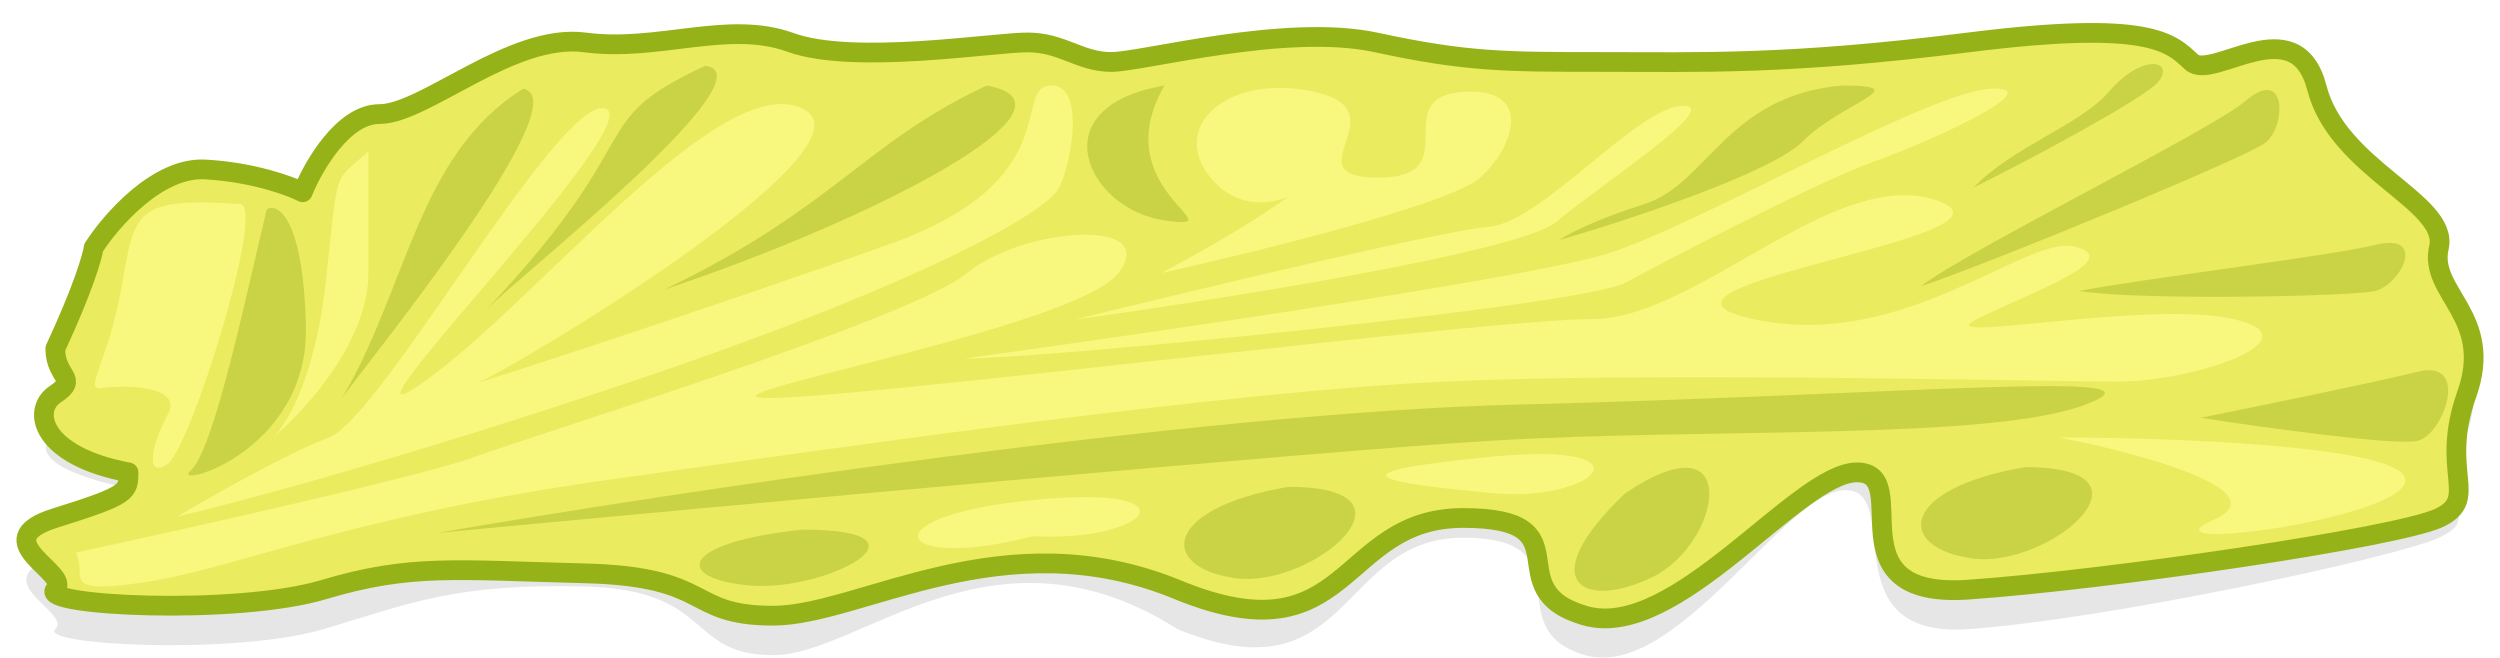
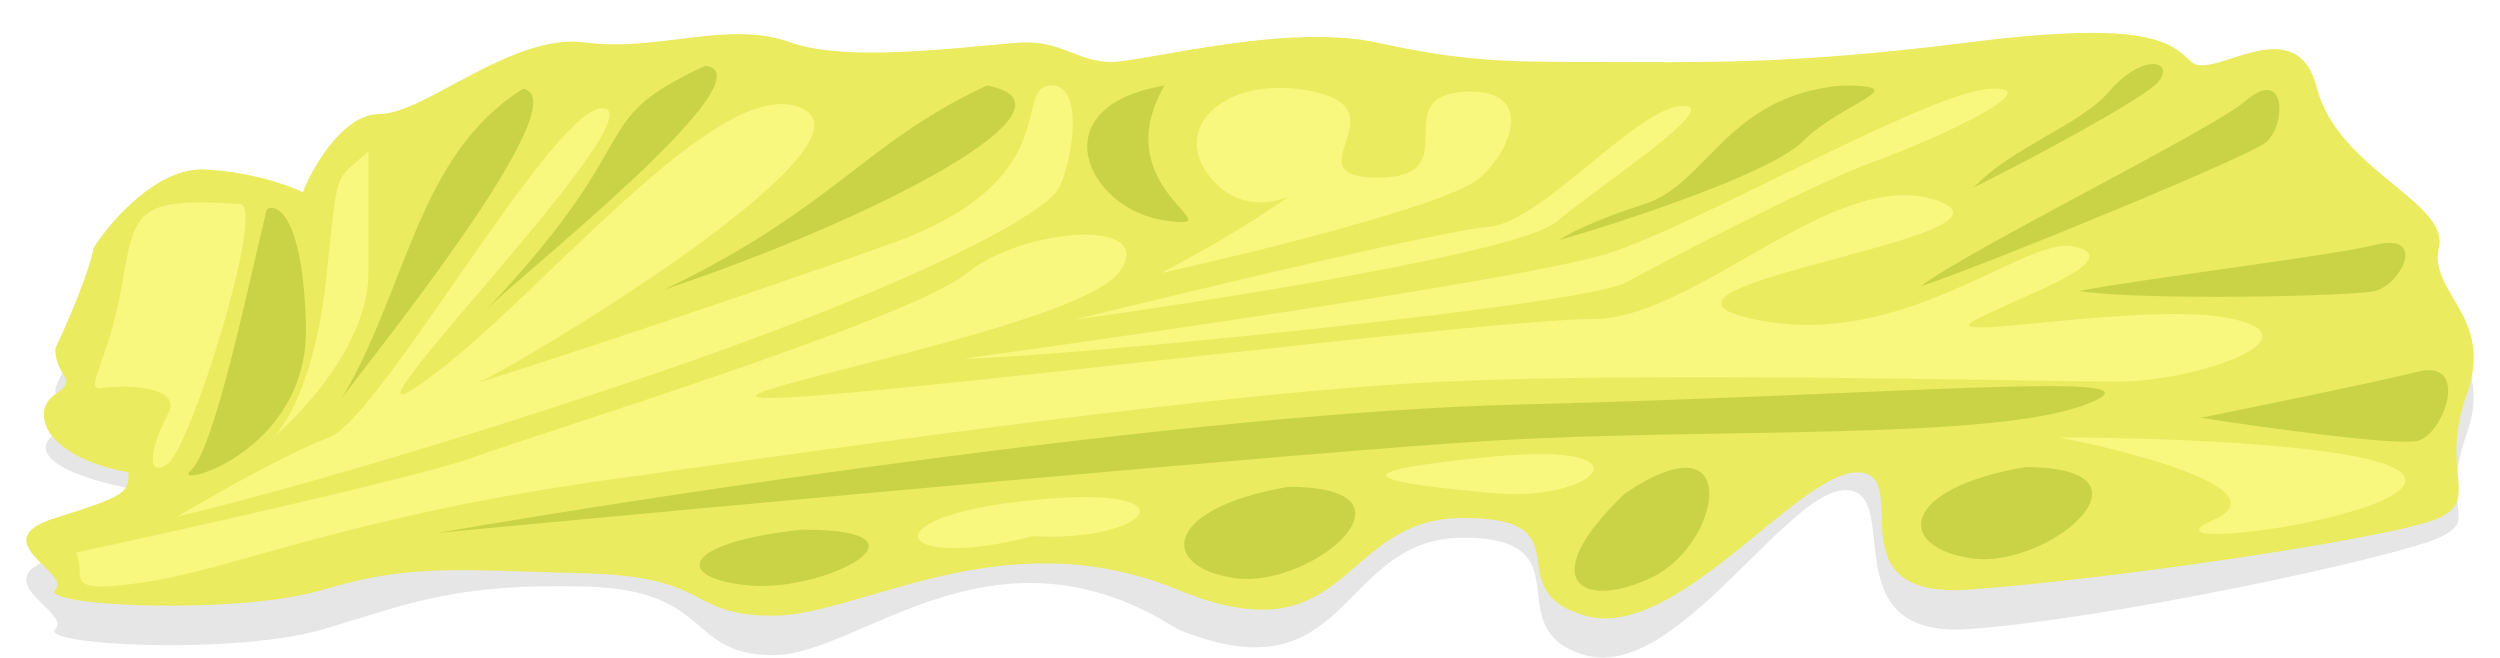
<svg xmlns="http://www.w3.org/2000/svg" width="380" height="100" viewBox="0 0 380 100" fill="none">
  <path d="M8.405 65.919C4.698 68.394 7.758 72.025 21 74.5C21 77.471 19.529 81.267 8.405 84.733C-2.718 88.198 11.054 93.149 8.405 95.625C5.757 98.1 35.949 99.586 49.191 95.625C62.434 91.664 69.32 88.654 88.918 89.149C108.517 89.644 104.279 99.586 117.521 99.586C130.764 99.586 151 77.801 178.965 95.625C205.45 106.517 203.331 81.733 222.4 81.733C241.469 81.733 227.167 95.625 240.939 99.586C254.711 103.547 271.495 74.5 280.5 74.5C289.505 74.5 278.017 97.11 299.205 95.625C320.392 94.14 364.356 84.703 370.713 81.733C377.069 78.762 370.713 77.801 374.95 65.919C379.188 54.037 369.124 50.571 370.713 43.639C372.302 36.708 355.352 31.757 352.173 19.38C348.995 7.002 336.283 18.39 333.105 15.419C329.927 12.448 326.748 8.983 299.205 12.448C271.661 15.914 258.419 15.419 243.587 15.419C228.756 15.419 222.929 15.419 209.158 12.448C195.386 9.478 173.668 15.419 168.901 15.419C164.134 15.419 161.486 12.448 156.189 12.448C150.892 12.448 129.704 15.914 120.17 12.448C110.635 8.983 100.042 13.934 88.918 12.448C77.795 10.963 64.552 23.34 57.666 23.34C52.158 23.34 47.602 31.262 46.013 35.223C44.071 34.233 38.386 32.153 31.182 31.757C23.978 31.361 16.881 39.514 14.232 43.639C14.056 44.96 12.643 49.878 8.405 58.988C8.405 63.444 12.113 63.444 8.405 65.919Z" fill="black" fill-opacity="0.1" />
-   <path d="M8.405 59.919C4.698 62.395 6.287 69.326 19.529 71.801C19.529 74.772 19.529 75.267 8.405 78.733C-2.718 82.198 11.054 87.149 8.405 89.625C5.757 92.1 35.949 93.586 49.191 89.625C62.434 85.664 69.32 86.654 88.918 87.149C108.517 87.644 104.279 93.586 117.521 93.586C130.764 93.586 152.481 78.733 178.965 89.625C205.45 100.517 203.331 78.733 222.4 78.733C241.469 78.733 227.167 89.625 240.939 93.586C254.711 97.546 273.25 71.801 282.255 71.801C291.259 71.801 278.017 91.11 299.205 89.625C320.392 88.14 364.356 81.703 370.713 78.733C377.069 75.762 370.713 71.801 374.95 59.919C379.188 48.037 369.124 44.571 370.713 37.639C372.302 30.708 355.352 25.757 352.173 13.38C348.995 1.002 336.283 12.389 333.105 9.419C329.927 6.448 326.748 2.983 299.205 6.448C271.661 9.914 258.419 9.419 243.587 9.419C228.756 9.419 222.929 9.419 209.158 6.448C195.386 3.478 173.668 9.419 168.901 9.419C164.134 9.419 161.486 6.448 156.189 6.448C150.892 6.448 129.704 9.914 120.17 6.448C110.635 2.983 100.042 7.934 88.918 6.448C77.795 4.963 64.552 17.34 57.666 17.34C52.158 17.34 47.602 25.262 46.013 29.223C44.071 28.233 38.386 26.153 31.182 25.757C23.978 25.361 16.881 33.514 14.232 37.639C14.056 38.96 12.643 43.878 8.405 52.988C8.405 57.444 12.113 57.444 8.405 59.919Z" fill="#EAEB5F" stroke="#96B219" stroke-width="3" stroke-linejoin="round" />
+   <path d="M8.405 59.919C4.698 62.395 6.287 69.326 19.529 71.801C19.529 74.772 19.529 75.267 8.405 78.733C-2.718 82.198 11.054 87.149 8.405 89.625C5.757 92.1 35.949 93.586 49.191 89.625C62.434 85.664 69.32 86.654 88.918 87.149C108.517 87.644 104.279 93.586 117.521 93.586C130.764 93.586 152.481 78.733 178.965 89.625C205.45 100.517 203.331 78.733 222.4 78.733C241.469 78.733 227.167 89.625 240.939 93.586C254.711 97.546 273.25 71.801 282.255 71.801C291.259 71.801 278.017 91.11 299.205 89.625C320.392 88.14 364.356 81.703 370.713 78.733C377.069 75.762 370.713 71.801 374.95 59.919C379.188 48.037 369.124 44.571 370.713 37.639C372.302 30.708 355.352 25.757 352.173 13.38C348.995 1.002 336.283 12.389 333.105 9.419C329.927 6.448 326.748 2.983 299.205 6.448C271.661 9.914 258.419 9.419 243.587 9.419C228.756 9.419 222.929 9.419 209.158 6.448C195.386 3.478 173.668 9.419 168.901 9.419C164.134 9.419 161.486 6.448 156.189 6.448C150.892 6.448 129.704 9.914 120.17 6.448C110.635 2.983 100.042 7.934 88.918 6.448C77.795 4.963 64.552 17.34 57.666 17.34C52.158 17.34 47.602 25.262 46.013 29.223C44.071 28.233 38.386 26.153 31.182 25.757C23.978 25.361 16.881 33.514 14.232 37.639C14.056 38.96 12.643 43.878 8.405 52.988C8.405 57.444 12.113 57.444 8.405 59.919Z" fill="#EAEB5F" />
  <path d="M22 88.5C8.5 90.5 13.5 87.5 11.5 84C28.5 80.333 64.4 72.3 72 69.5C81.5 66 138.5 48.5 147 41.5C155.5 34.5 176.5 33 170 41.5C163.5 50 103 60.5 117 60.5C131 60.5 226 48.5 242 48.5C258 48.5 279 25 294.5 30.5C310 36 243.5 43.5 266.5 48.5C289.5 53.5 308 35.5 315.5 37.5C323 39.5 308.5 44.5 300.5 48.5C292.5 52.5 326.5 45.5 339.5 48.5C352.5 51.5 333.5 58 322 58C310.5 58 252 56.5 219.5 58C187 59.5 131 67.5 92 73C53 78.5 35.5 86.5 22 88.5Z" fill="#F7F87D" />
  <path d="M247 43C240.5 46.5 159 54.5 146.5 54.5C174.5 50.667 233.3 42.1 244.5 38.5C258.5 34 293 14 302.5 13.5C312 13 293.5 21.5 285 24.5C276.5 27.5 253.5 39.5 247 43Z" fill="#F7F87D" />
  <path d="M236.552 33.739C231.226 38.262 185.454 45.527 163.234 48.594C181.584 44.077 219.878 34.929 226.248 34.474C234.21 33.906 248.509 16.607 255.535 16.105C262.56 15.603 243.209 28.084 236.552 33.739Z" fill="#F7F87D" />
  <path d="M225 27C220.6 31 190.833 38.333 176.5 41.5C180 39.667 188.3 35.1 193.5 31.5C200 27 190.5 35 184 27C177.5 19 187 11 200 14C213 17 196 27 209.5 27C223 27 211 15 222 14C233 13 230.5 22 225 27Z" fill="#F7F87D" />
  <path d="M250 31C259.5 28 262.5 14.5 280 13C291.5 13 280 15.5 274 21.5C269.2 26.3 247.333 33.5 237 36.5C238.167 35.667 242.4 33.4 250 31Z" fill="#CAD346" />
  <path d="M230.5 61.5C182.5 62.7 101.167 75 66.5 81C108.833 77 200.1 68.6 226.5 67C259.5 65 302.5 67 317 61.5C331.5 56 290.5 60 230.5 61.5Z" fill="#CAD346" />
  <path d="M96 58C61.6 69.6 35.667 76.5 27 78.5C32 75.5 43.6 68.9 50 66.5C58 63.5 85 14.5 92 16.5C99 18.5 47 70.5 64.5 58C82 45.5 109.5 10.5 122 16.5C134.5 22.5 77 56.5 73 58C69 59.5 109 46.5 135.5 37C162 27.5 154 13.5 159.5 13C165 12.5 163 24.5 161 28.5C159 32.5 139 43.5 96 58Z" fill="#F7F87D" />
  <path d="M122 80.5C103 82.5 102.5 88 114 89C125.5 90 143.5 80.5 122 80.5Z" fill="#CAD346" />
  <path d="M195.844 74C176.623 77.266 176.117 86.247 187.751 87.88C199.385 89.513 217.594 74 195.844 74Z" fill="#CAD346" />
  <path d="M177 13C157.779 16.266 165.366 31.867 177 33.5C188.634 35.133 167.751 29 177 13Z" fill="#CAD346" />
  <path d="M247 75C232.891 88.455 240.629 92.862 251.187 87.711C261.745 82.56 265.032 62.839 247 75Z" fill="#CAD346" />
  <path d="M307.844 71C288.623 74.266 288.117 83.247 299.751 84.88C311.385 86.513 329.594 71 307.844 71Z" fill="#CAD346" />
  <path d="M336.5 79C346.5 74.6 325 68.833 313 66.5C329.667 66.5 363.5 67.7 365.5 72.5C368 78.5 324 84.5 336.5 79Z" fill="#F7F87D" />
  <path d="M367.5 67C364.3 67.8 344.167 65 334.5 63.5C342.833 61.833 361.1 58.1 367.5 56.5C375.5 54.5 371.5 66 367.5 67Z" fill="#CAD346" />
  <path d="M361 44.233C357.8 45.033 325.667 45.733 316 44.233C324.333 42.566 354.6 38.833 361 37.233C369 35.233 365 43.233 361 44.233Z" fill="#CAD346" />
  <path d="M344.445 21.617C341.953 23.778 301.3 40.466 292 43.5C298.678 38.244 336.294 19.696 341.279 15.374C347.509 9.972 347.56 18.916 344.445 21.617Z" fill="#CAD346" />
  <path d="M328 12.5C325.847 14.999 308.763 24.152 300 28.5C305.848 22.333 316.194 18.997 320.5 14C325.883 7.753 330.692 9.377 328 12.5Z" fill="#CAD346" />
  <path d="M157 81.5C174.5 82.5 182.5 73.5 157 76C131.5 78.5 136 87 157 81.5Z" fill="#F7F87D" />
  <path d="M226.478 74.941C242.5 76.5 251.978 66.941 226.478 69.441C200.978 71.941 210.456 73.381 226.478 74.941Z" fill="#F7F87D" />
  <path d="M18.5 43.5C20.5 32 20.5 30 36.5 31C40.5 31.194 29 68 25.5 70.5C22 73 23 67.5 25.5 63C28 58.5 18.5 58.5 15.5 59C12.5 59.5 16.5 55 18.5 43.5Z" fill="#F7F87D" />
  <path d="M49.5 43C51.5 25 50.5 28 56 23V41.5C56 51.9 46.333 62.5 41.5 66.5C43.5 64.667 47.9 57.4 49.5 43Z" fill="#F7F87D" />
  <path d="M29 71.5C32.5 68.5 37.5 44.5 40.5 32C40.723 31.066 46 30 46.5 49.5C47 69 25.5 74.5 29 71.5Z" fill="#CAD346" />
  <path d="M79.5 13.5C63.5 23.5 62 43.5 52 60.5C55.51 55.5 88.5 15 79.5 13.5Z" fill="#CAD346" />
  <path d="M107.186 10C88.46 18.723 99.427 20 74 47C78.108 42.638 117.72 11.309 107.186 10Z" fill="#CAD346" />
  <path d="M150 13C131.273 21.723 127 31.5 101 44C132.5 33.5 166.5 16 150 13Z" fill="#CAD346" />
</svg>
